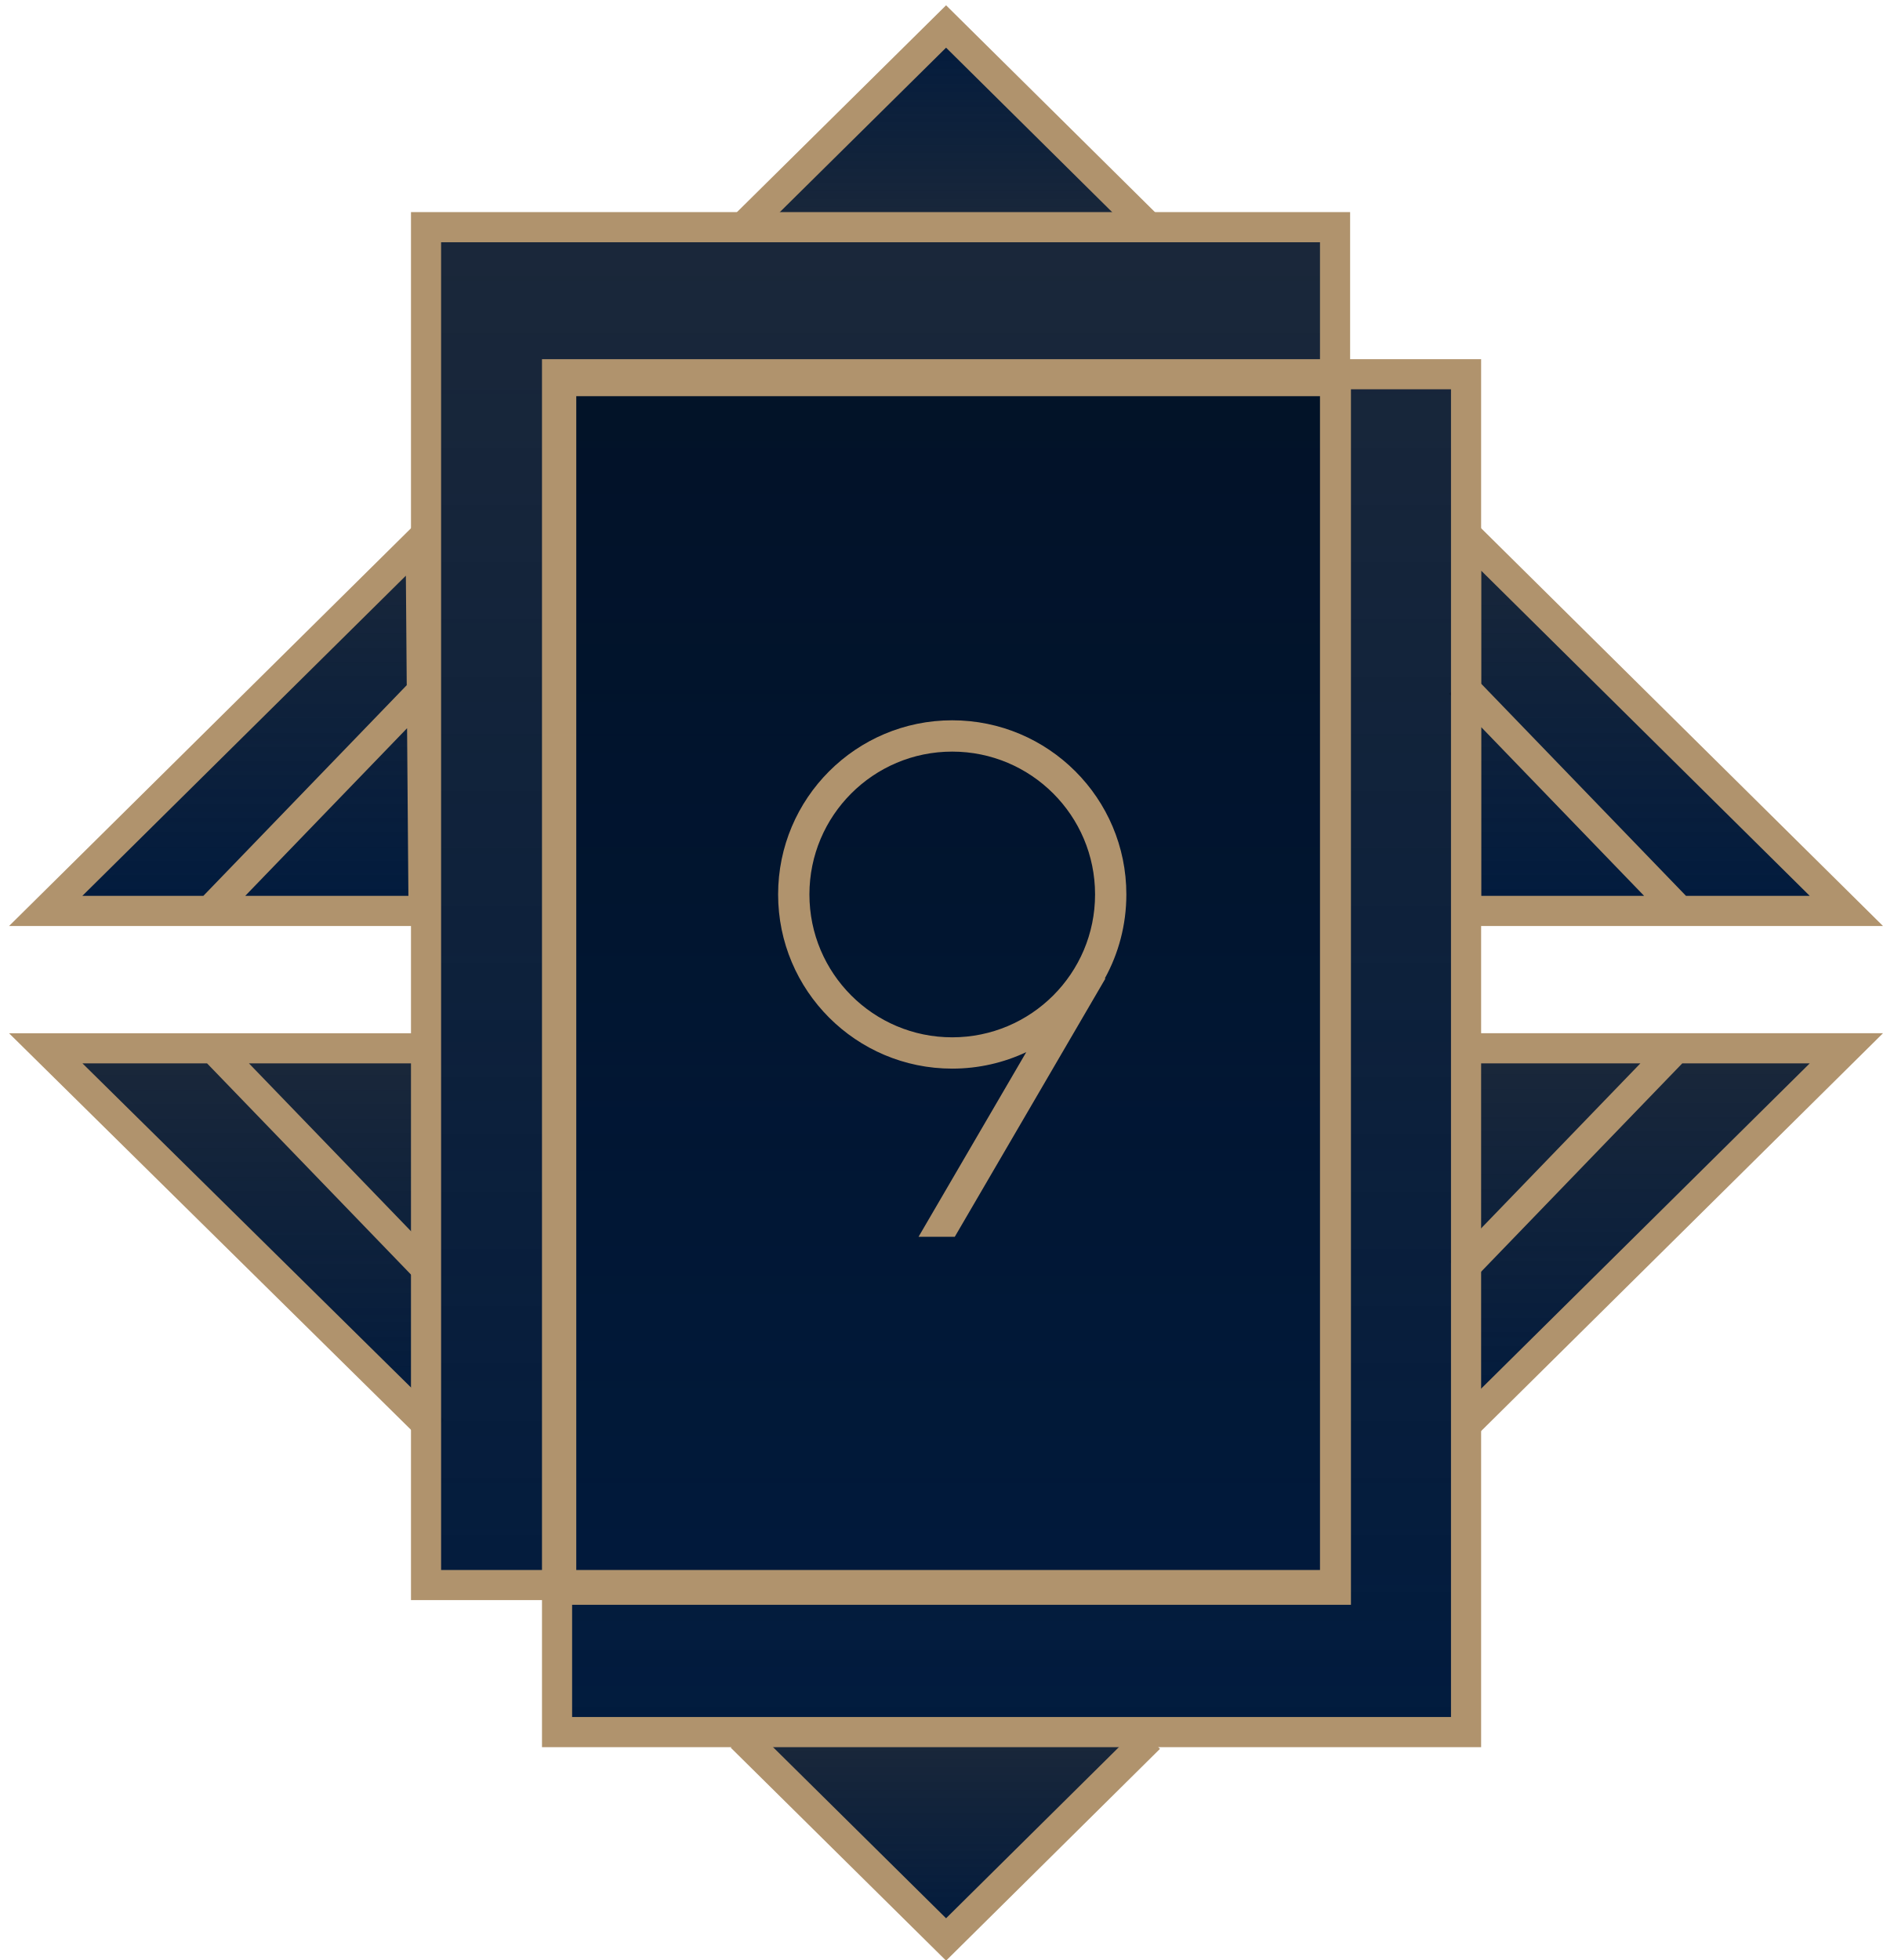
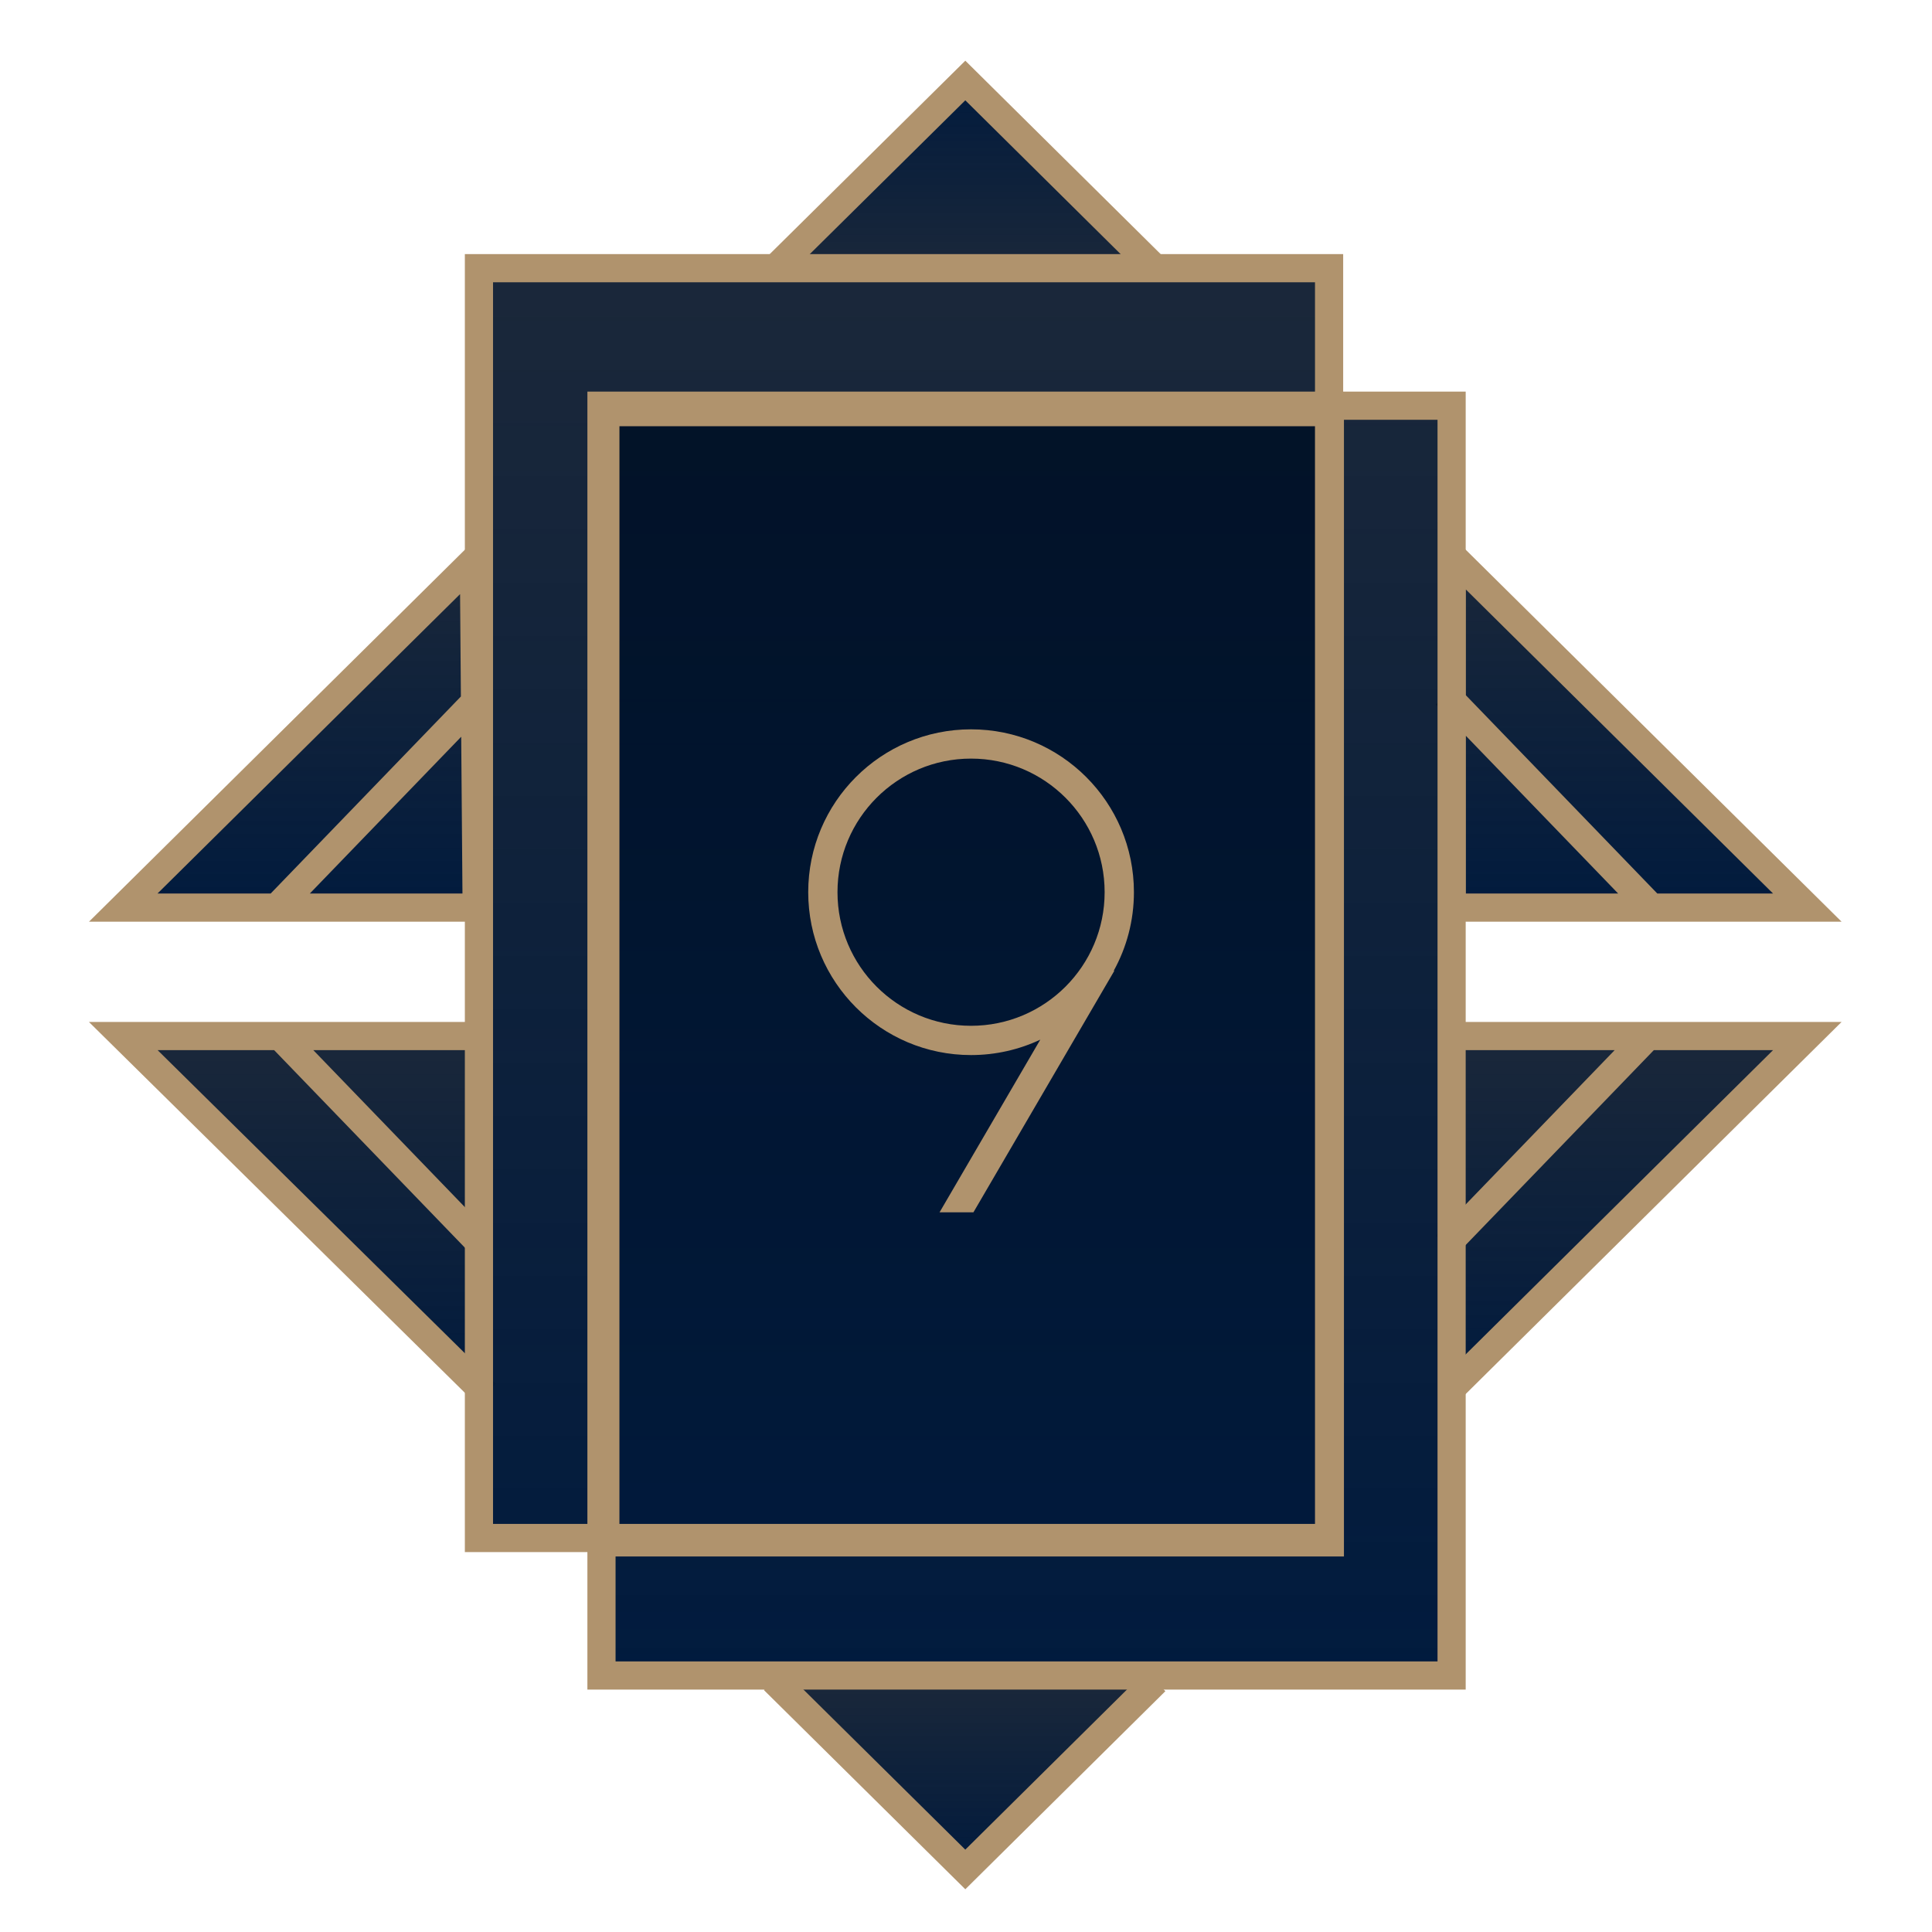
- <svg xmlns="http://www.w3.org/2000/svg" width="143px" height="148px" viewBox="0 0 143 148" version="1.1">
+ <svg xmlns="http://www.w3.org/2000/svg" width="120px" height="120px" viewBox="0 0 120 120" version="1.1">
  <defs>
    <linearGradient x1="50%" y1="3.41%" x2="50%" y2="100%" id="linearGradient-1">
      <stop stop-color="#000F24" stop-opacity="0.9" offset="0%" />
      <stop stop-color="#011B3E" offset="100%" />
    </linearGradient>
    <linearGradient x1="50%" y1="3.41%" x2="50%" y2="100%" id="linearGradient-2">
      <stop stop-color="#000F24" stop-opacity="0.9" offset="0%" />
      <stop stop-color="#011B3E" offset="100%" />
    </linearGradient>
    <linearGradient x1="50%" y1="3.41%" x2="50%" y2="100%" id="linearGradient-3">
      <stop stop-color="#000F24" stop-opacity="0.9" offset="0%" />
      <stop stop-color="#011B3E" offset="100%" />
    </linearGradient>
    <linearGradient x1="50%" y1="3.41%" x2="50%" y2="100%" id="linearGradient-4">
      <stop stop-color="#000F24" stop-opacity="0.9" offset="0%" />
      <stop stop-color="#011B3E" offset="100%" />
    </linearGradient>
    <linearGradient x1="50%" y1="3.41%" x2="50%" y2="100%" id="linearGradient-5">
      <stop stop-color="#000F24" stop-opacity="0.9" offset="0%" />
      <stop stop-color="#011B3E" offset="100%" />
    </linearGradient>
    <linearGradient x1="50%" y1="3.41%" x2="50%" y2="100%" id="linearGradient-6">
      <stop stop-color="#000F24" stop-opacity="0.9" offset="0%" />
      <stop stop-color="#011B3E" offset="100%" />
    </linearGradient>
  </defs>
-   <g id="Game" stroke="none" stroke-width="1" fill="none" fill-rule="evenodd">
-     <g id="WE_games_Baccart" transform="translate(-651, -396)">
-       <g id="Group" transform="translate(638, 385)">
-         <g id="Group" transform="translate(6.5, 6.5)">
-           <g id="Group-2" transform="translate(9.1, 3.9)">
-             <g id="Group-35" transform="translate(0, 0.91)" stroke="#B0936D" stroke-width="2.275">
-               <g id="Group-15" transform="translate(0, 0.901225)">
-                 <path d="M108.113,39.151 L136.831,67.574 L108.113,67.574 L108.113,39.151 Z M29.166,39.555 L29.388,67.573 L0.852,67.573 L29.166,39.555 Z M29.835,50.384 L13.455,67.349 M107.64,50.384 L124.02,67.349" id="Combined-Shape" fill="url(#linearGradient-1)" />
-                 <path d="M29.572,77.946 L0.854,77.946 L30.136,106.831 M29.835,94.844 L13.455,77.879" id="Combined-Shape" fill="url(#linearGradient-2)" />
-                 <path d="M108.113,106.371 L136.831,77.945 L108.113,77.945 M107.64,94.844 L124.02,77.879" id="Combined-Shape" fill="url(#linearGradient-3)" />
-                 <polyline id="Stroke-13" fill="url(#linearGradient-4)" points="53.382 129.947 68.844 145.238 84.197 130.036" />
-                 <polyline id="Stroke-13-Copy" fill="url(#linearGradient-4)" transform="translate(68.78951, 8.434389) scale(1, -1) translate(-68.78951, -8.434389) " points="53.382 0.789 68.844 16.08 84.197 0.878" />
-               </g>
-             </g>
-             <rect id="Rectangle" fill="url(#linearGradient-5)" x="40.3" y="28.6" width="58.5" height="92.3" />
-             <path d="M108.111,28.858 L108.111,131.39 L39.466,131.39 L39.466,120.287 L39.78,120.286 L39.78,29.38 L98.218,29.38 L98.218,28.858 L108.111,28.858 Z M98.28,29.38 L98.218,29.38 L98.218,120.287 L39.78,120.286 L39.78,120.64 L98.28,120.64 L98.28,29.38 Z M98.218,17.755 L98.218,28.858 L39.466,28.858 L39.466,120.287 L29.573,120.287 L29.573,17.755 L98.218,17.755 Z" id="Combined-Shape" stroke="#B0936D" stroke-width="2.275" fill="url(#linearGradient-6)" />
-             <g id="Group" transform="translate(56.16, 54.99)" fill="#B0936D" fill-rule="nonzero">
-               <path d="M13.146,1.24344979e-14 C20.41,1.24344979e-14 26.298,5.888 26.298,13.149 C26.298,15.445 25.71,17.604 24.676,19.483 L24.713,19.505 L13.341,39 L10.605,39 L18.739,25.057 C17.042,25.855 15.146,26.302 13.146,26.302 C5.887,26.302 -9.48574552e-13,20.412 -9.48574552e-13,13.149 C-9.48574552e-13,5.889 5.887,1.24344979e-14 13.146,1.24344979e-14 Z M13.146,2.364 C7.193,2.364 2.364,7.195 2.364,13.149 C2.364,19.107 7.192,23.938 13.146,23.938 C19.105,23.938 23.935,19.108 23.935,13.149 C23.935,7.194 19.105,2.364 13.146,2.364 Z" id="Combined-Shape" />
-             </g>
-           </g>
+   <g id="game_icon_baccart" stroke="none" stroke-width="1" fill="none" fill-rule="evenodd">
+     <g id="Group-2" transform="translate(7, 3)">
+       <g id="Group-35" transform="translate(0, 0.7)" stroke="#B0936D" stroke-width="1.75">
+         <g id="Group-15" transform="translate(0, 0.69325)">
+           <path d="M83.164,30.116 L105.255,51.98 L83.164,51.98 L83.164,30.116 Z M22.435,30.427 L22.606,51.979 L0.656,51.979 L22.435,30.427 Z M22.95,38.757 L10.35,51.807 M82.8,38.757 L95.4,51.807" id="Combined-Shape" fill="url(#linearGradient-1)" />
+           <path d="M22.748,59.958 L0.657,59.958 L23.182,82.178 M22.95,72.957 L10.35,59.907" id="Combined-Shape" fill="url(#linearGradient-2)" />
+           <path d="M83.164,81.824 L105.255,59.958 L83.164,59.958 M82.8,72.957 L95.4,59.907" id="Combined-Shape" fill="url(#linearGradient-3)" />
+           <polyline id="Stroke-13" fill="url(#linearGradient-4)" points="41.063 99.959 52.957 111.722 64.767 100.028" />
+           <polyline id="Stroke-13-Copy" fill="url(#linearGradient-4)" transform="translate(52.91501, 6.487991) scale(1, -1) translate(-52.91501, -6.487991) " points="41.063 0.607 52.957 12.369 64.767 0.676" />
        </g>
+       </g>
+       <rect id="Rectangle" fill="url(#linearGradient-5)" x="31" y="22" width="45" height="71" />
+       <path d="M83.162,22.199 L83.162,101.069 L30.359,101.069 L30.359,92.528 L30.599,92.528 L30.6,22.6 L75.551,22.6 L75.552,22.199 L83.162,22.199 Z M75.6,22.6 L75.551,22.6 L75.552,92.528 L30.599,92.528 L30.6,92.8 L75.6,92.8 L75.6,22.6 Z M75.552,13.658 L75.552,22.199 L30.359,22.199 L30.359,92.528 L22.748,92.528 L22.748,13.658 L75.552,13.658 Z" id="Combined-Shape" stroke="#B0936D" stroke-width="1.75" fill="url(#linearGradient-6)" />
+       <g id="Group" transform="translate(43.2, 42.3)" fill="#B0936D" fill-rule="nonzero">
+         <path d="M10.112,3.55271368e-15 C15.7,3.55271368e-15 20.23,4.529 20.23,10.115 C20.23,11.881 19.777,13.542 18.981,14.988 L19.01,15.004 L10.261,30 L8.157,30 L14.414,19.275 C13.108,19.889 11.65,20.232 10.112,20.232 C4.528,20.232 -3.64153152e-13,15.701 -3.64153152e-13,10.115 C-3.64153152e-13,4.53 4.529,3.55271368e-15 10.112,3.55271368e-15 Z M10.112,1.818 C5.533,1.818 1.818,5.534 1.818,10.115 C1.818,14.698 5.532,18.414 10.112,18.414 C14.696,18.414 18.411,14.698 18.411,10.115 C18.411,5.534 14.696,1.818 10.112,1.818 Z" id="Combined-Shape" />
      </g>
    </g>
  </g>
</svg>
